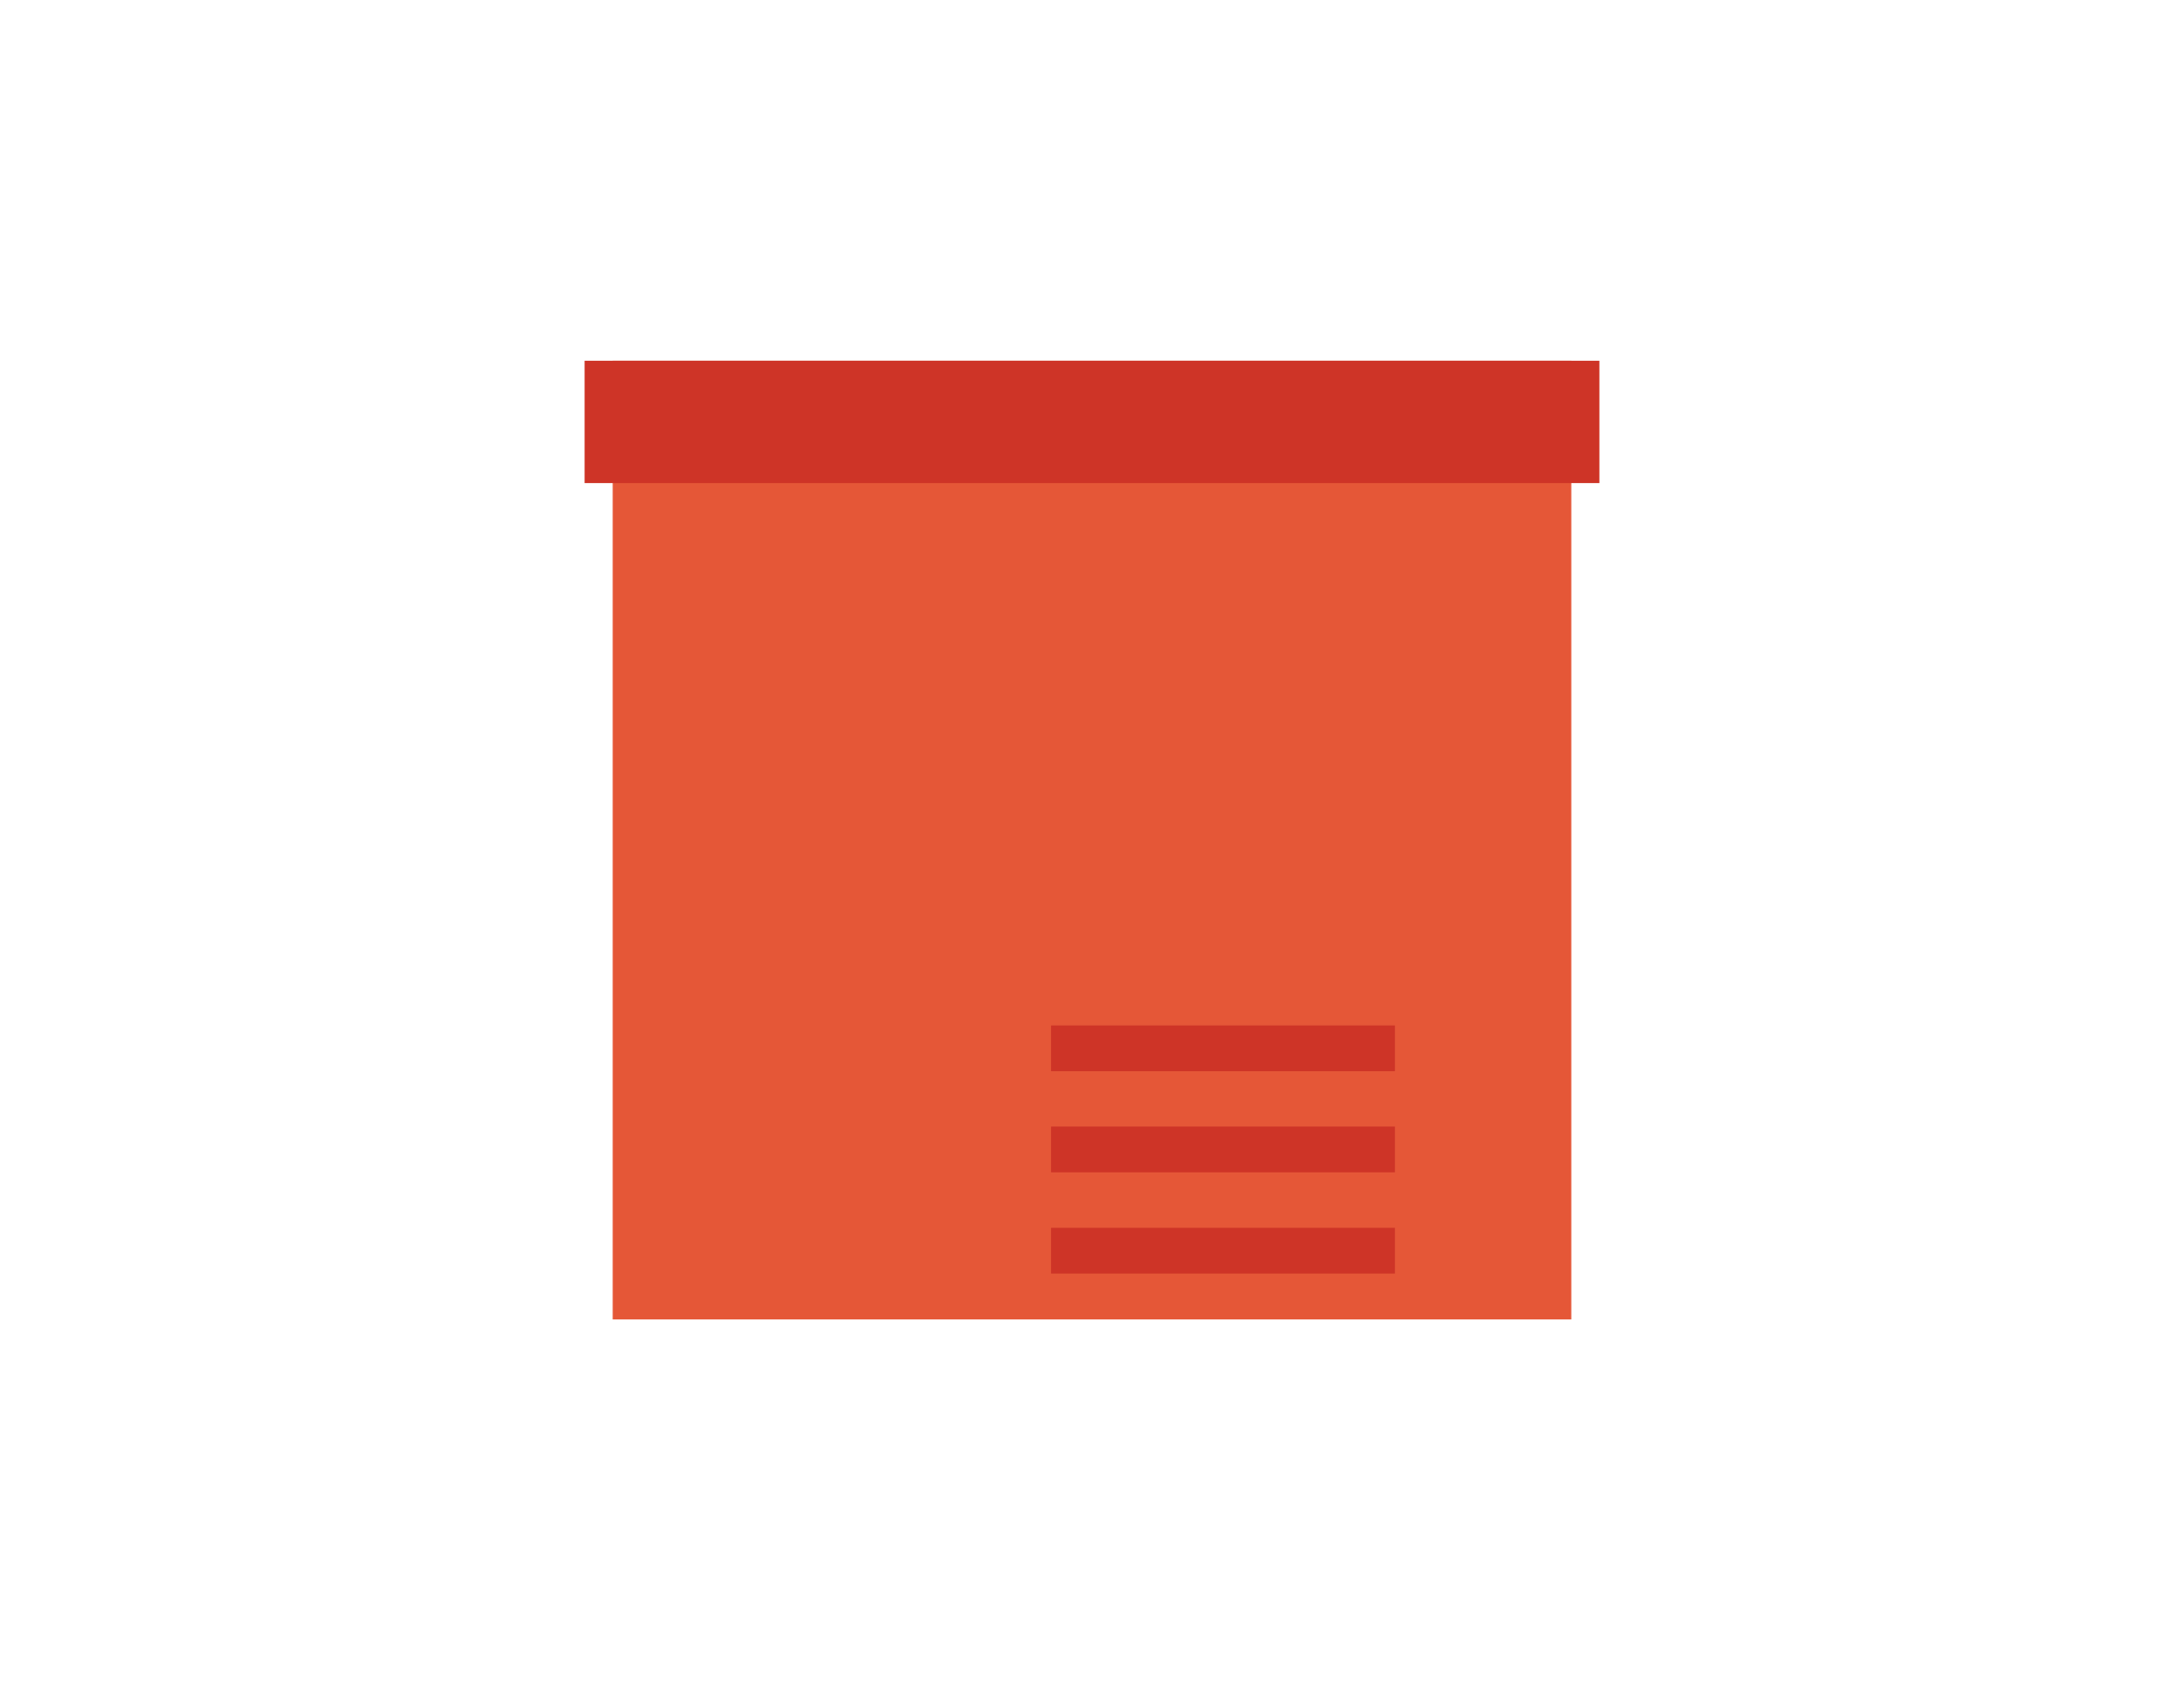
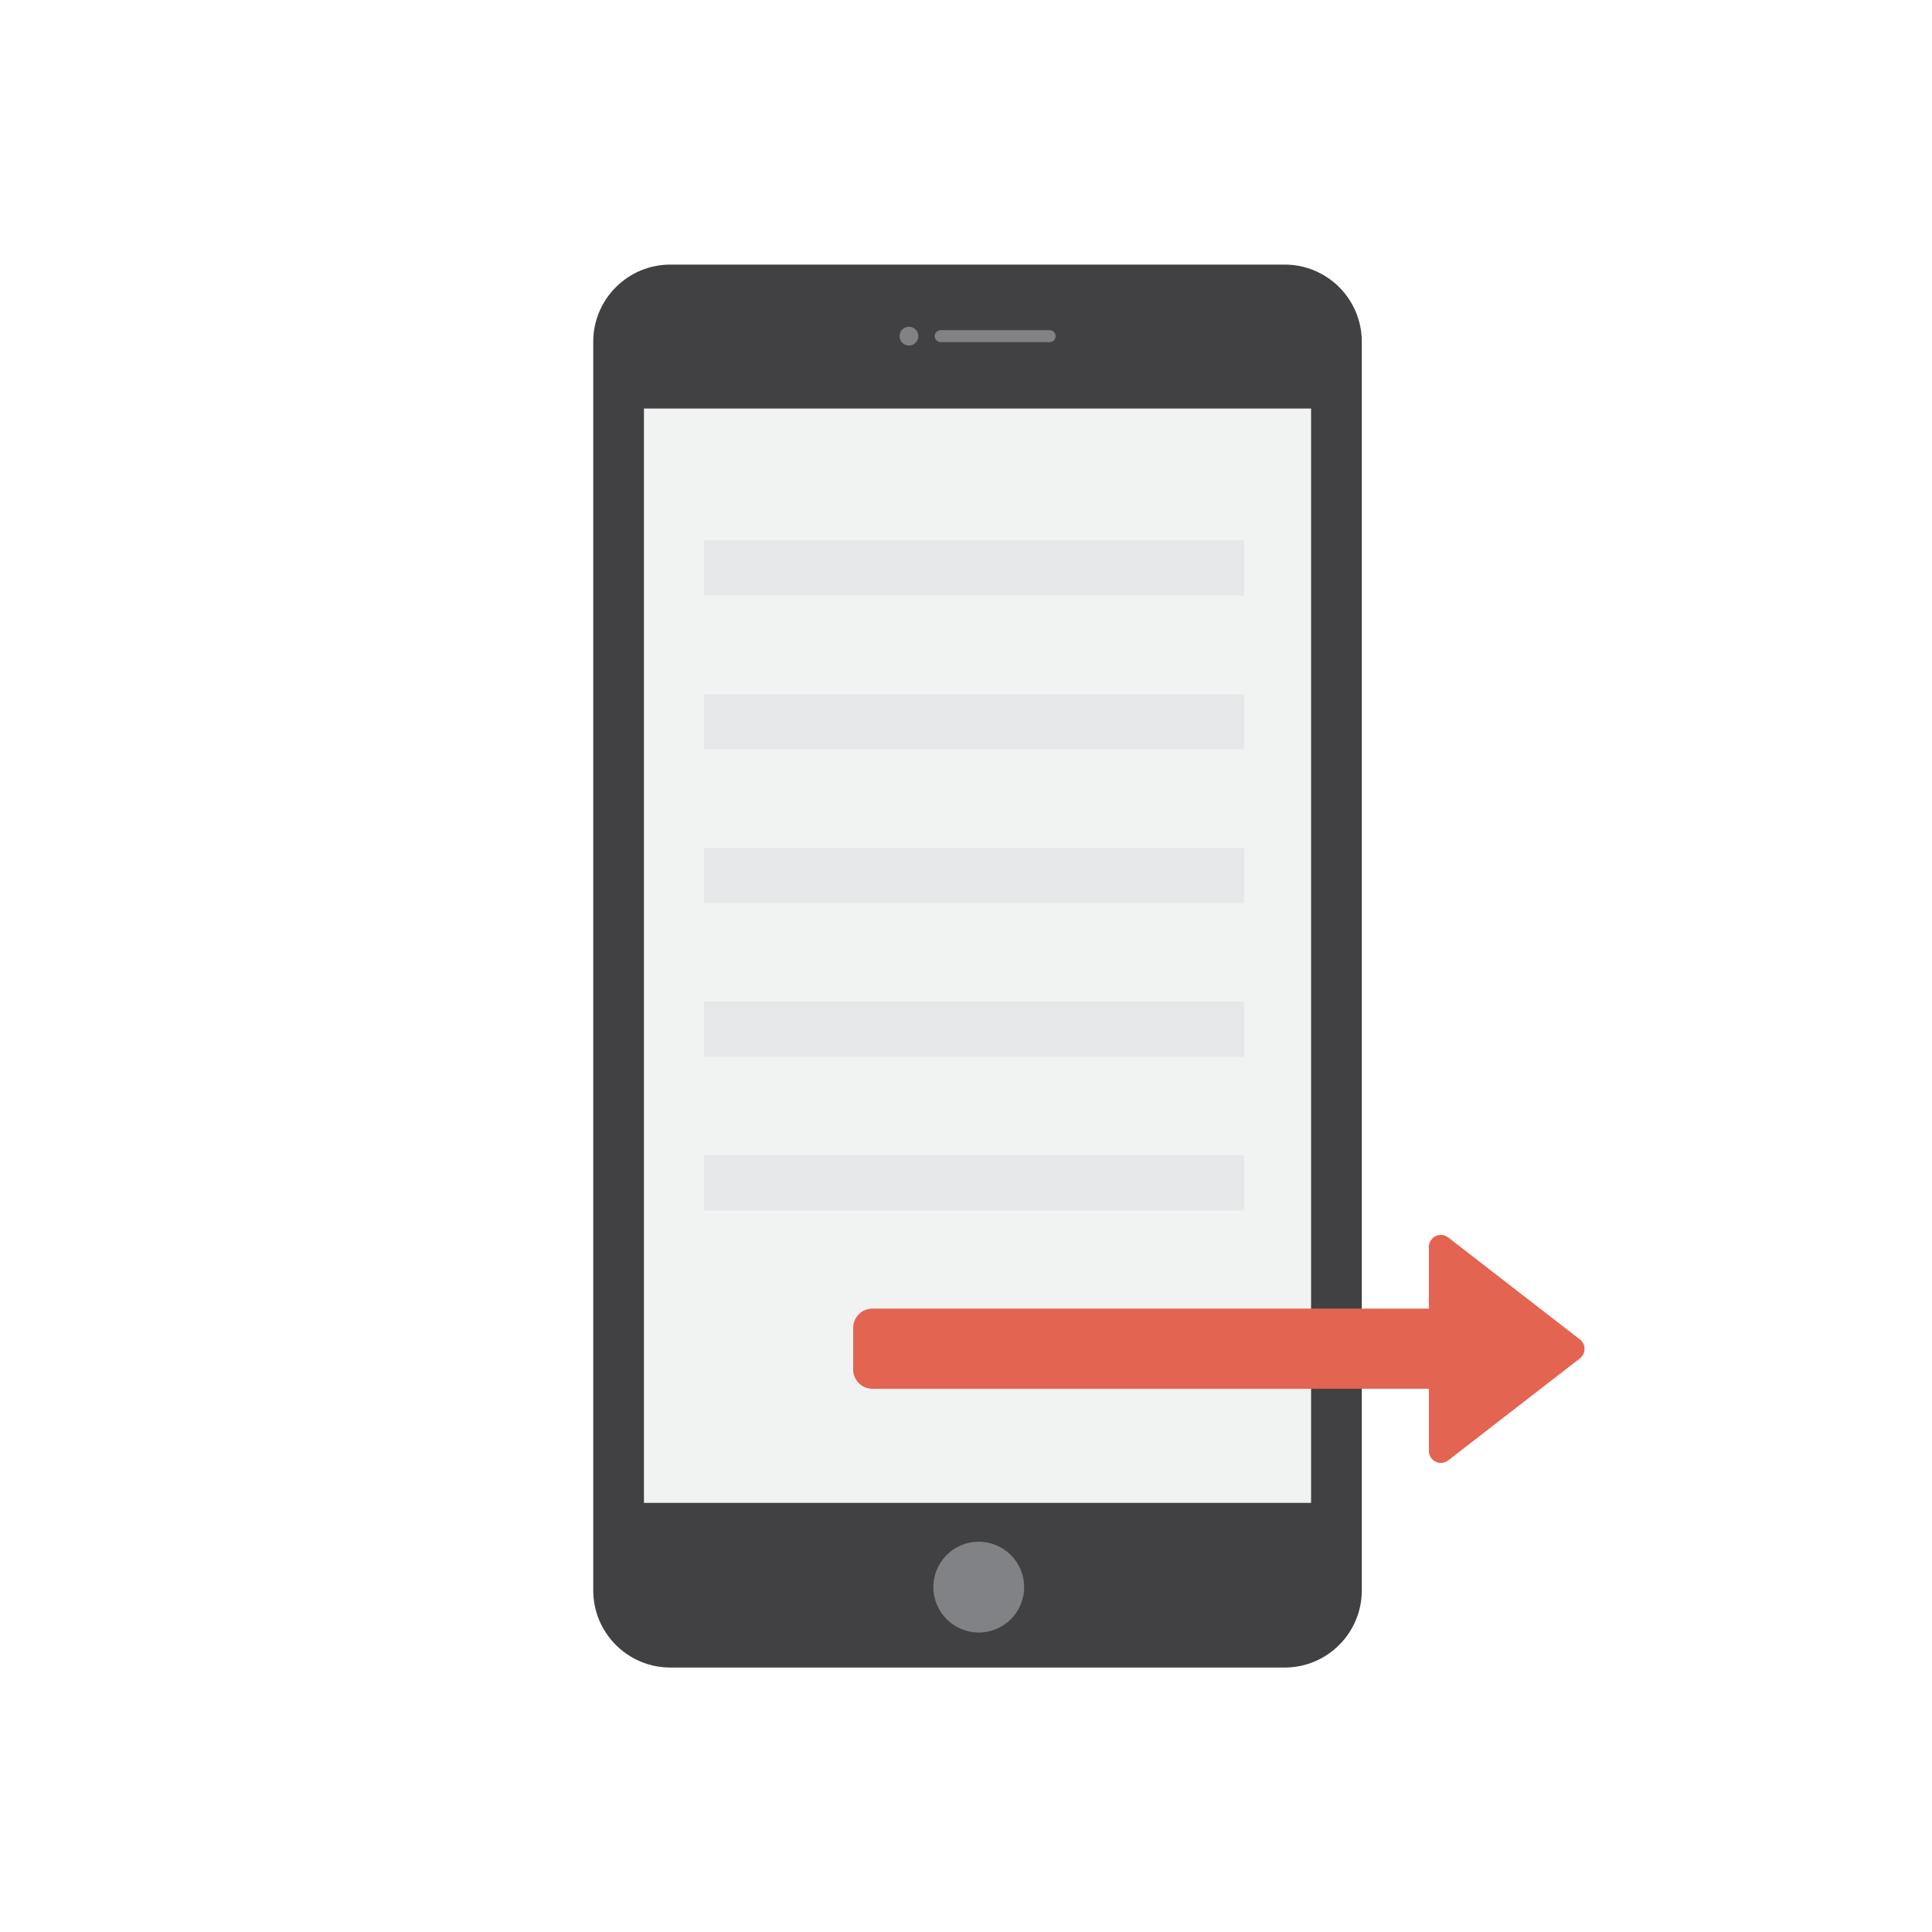
- <svg xmlns="http://www.w3.org/2000/svg" viewBox="0 0 184.25 141.73">
+ <svg xmlns="http://www.w3.org/2000/svg" viewBox="0 0 141.73 141.73">
  <defs>
-     <style>.a{isolation:isolate}.b{fill:#18a27d;opacity:.1;mix-blend-mode:multiply}.c{fill:#e55737}.d{fill:#ce3427}</style>
+     <style>.a{fill:#414042}.b{fill:#808285}.c{fill:#f1f2f2}.d{fill:#e6e7e8}.e{fill:#e26451}</style>
  </defs>
-   <g class="a">
-     <path class="c" d="M51.69 30.43h80.87v80.87H51.69z" />
-     <path class="d" d="M49.32 30.43h85.61v10.32H49.32zM88.67 86.5h29.01v3.86H88.67zm0 8.53h29.01v3.86H88.67zm0 8.54h29.01v3.86H88.67z" />
-   </g>
+   <rect class="a" x="43.52" y="19.41" width="56.38" height="102.92" rx="5.66" ry="5.66" />
+   <circle class="b" cx="71.8" cy="116.43" r="3.33" />
+   <circle class="b" cx="66.68" cy="24.66" r=".69" />
+   <rect class="b" x="68.57" y="24.22" width="8.87" height=".88" rx=".44" ry=".44" />
+   <path class="c" d="M47.24 29.97h48.94v80.28H47.24z" />
+   <path class="d" d="M51.65 39.64h39.62v4.05H51.65zM51.65 50.92h39.62v4.05H51.65zM51.65 62.2h39.62v4.05H51.65zM51.65 73.48h39.62v4.05H51.65zM51.65 84.75h39.62v4.05H51.65z" />
+   <path class="e" d="M64 96h40.83v5.88H64a1.41 1.41 0 0 1-1.41-1.41v-3.03A1.41 1.41 0 0 1 64 96z" />
+   <path class="e" d="M104.82 106.46v-15a.88.88 0 0 1 1.41-.69l9.67 7.49a.88.88 0 0 1 0 1.39l-9.67 7.49a.88.88 0 0 1-1.41-.68z" />
</svg>
